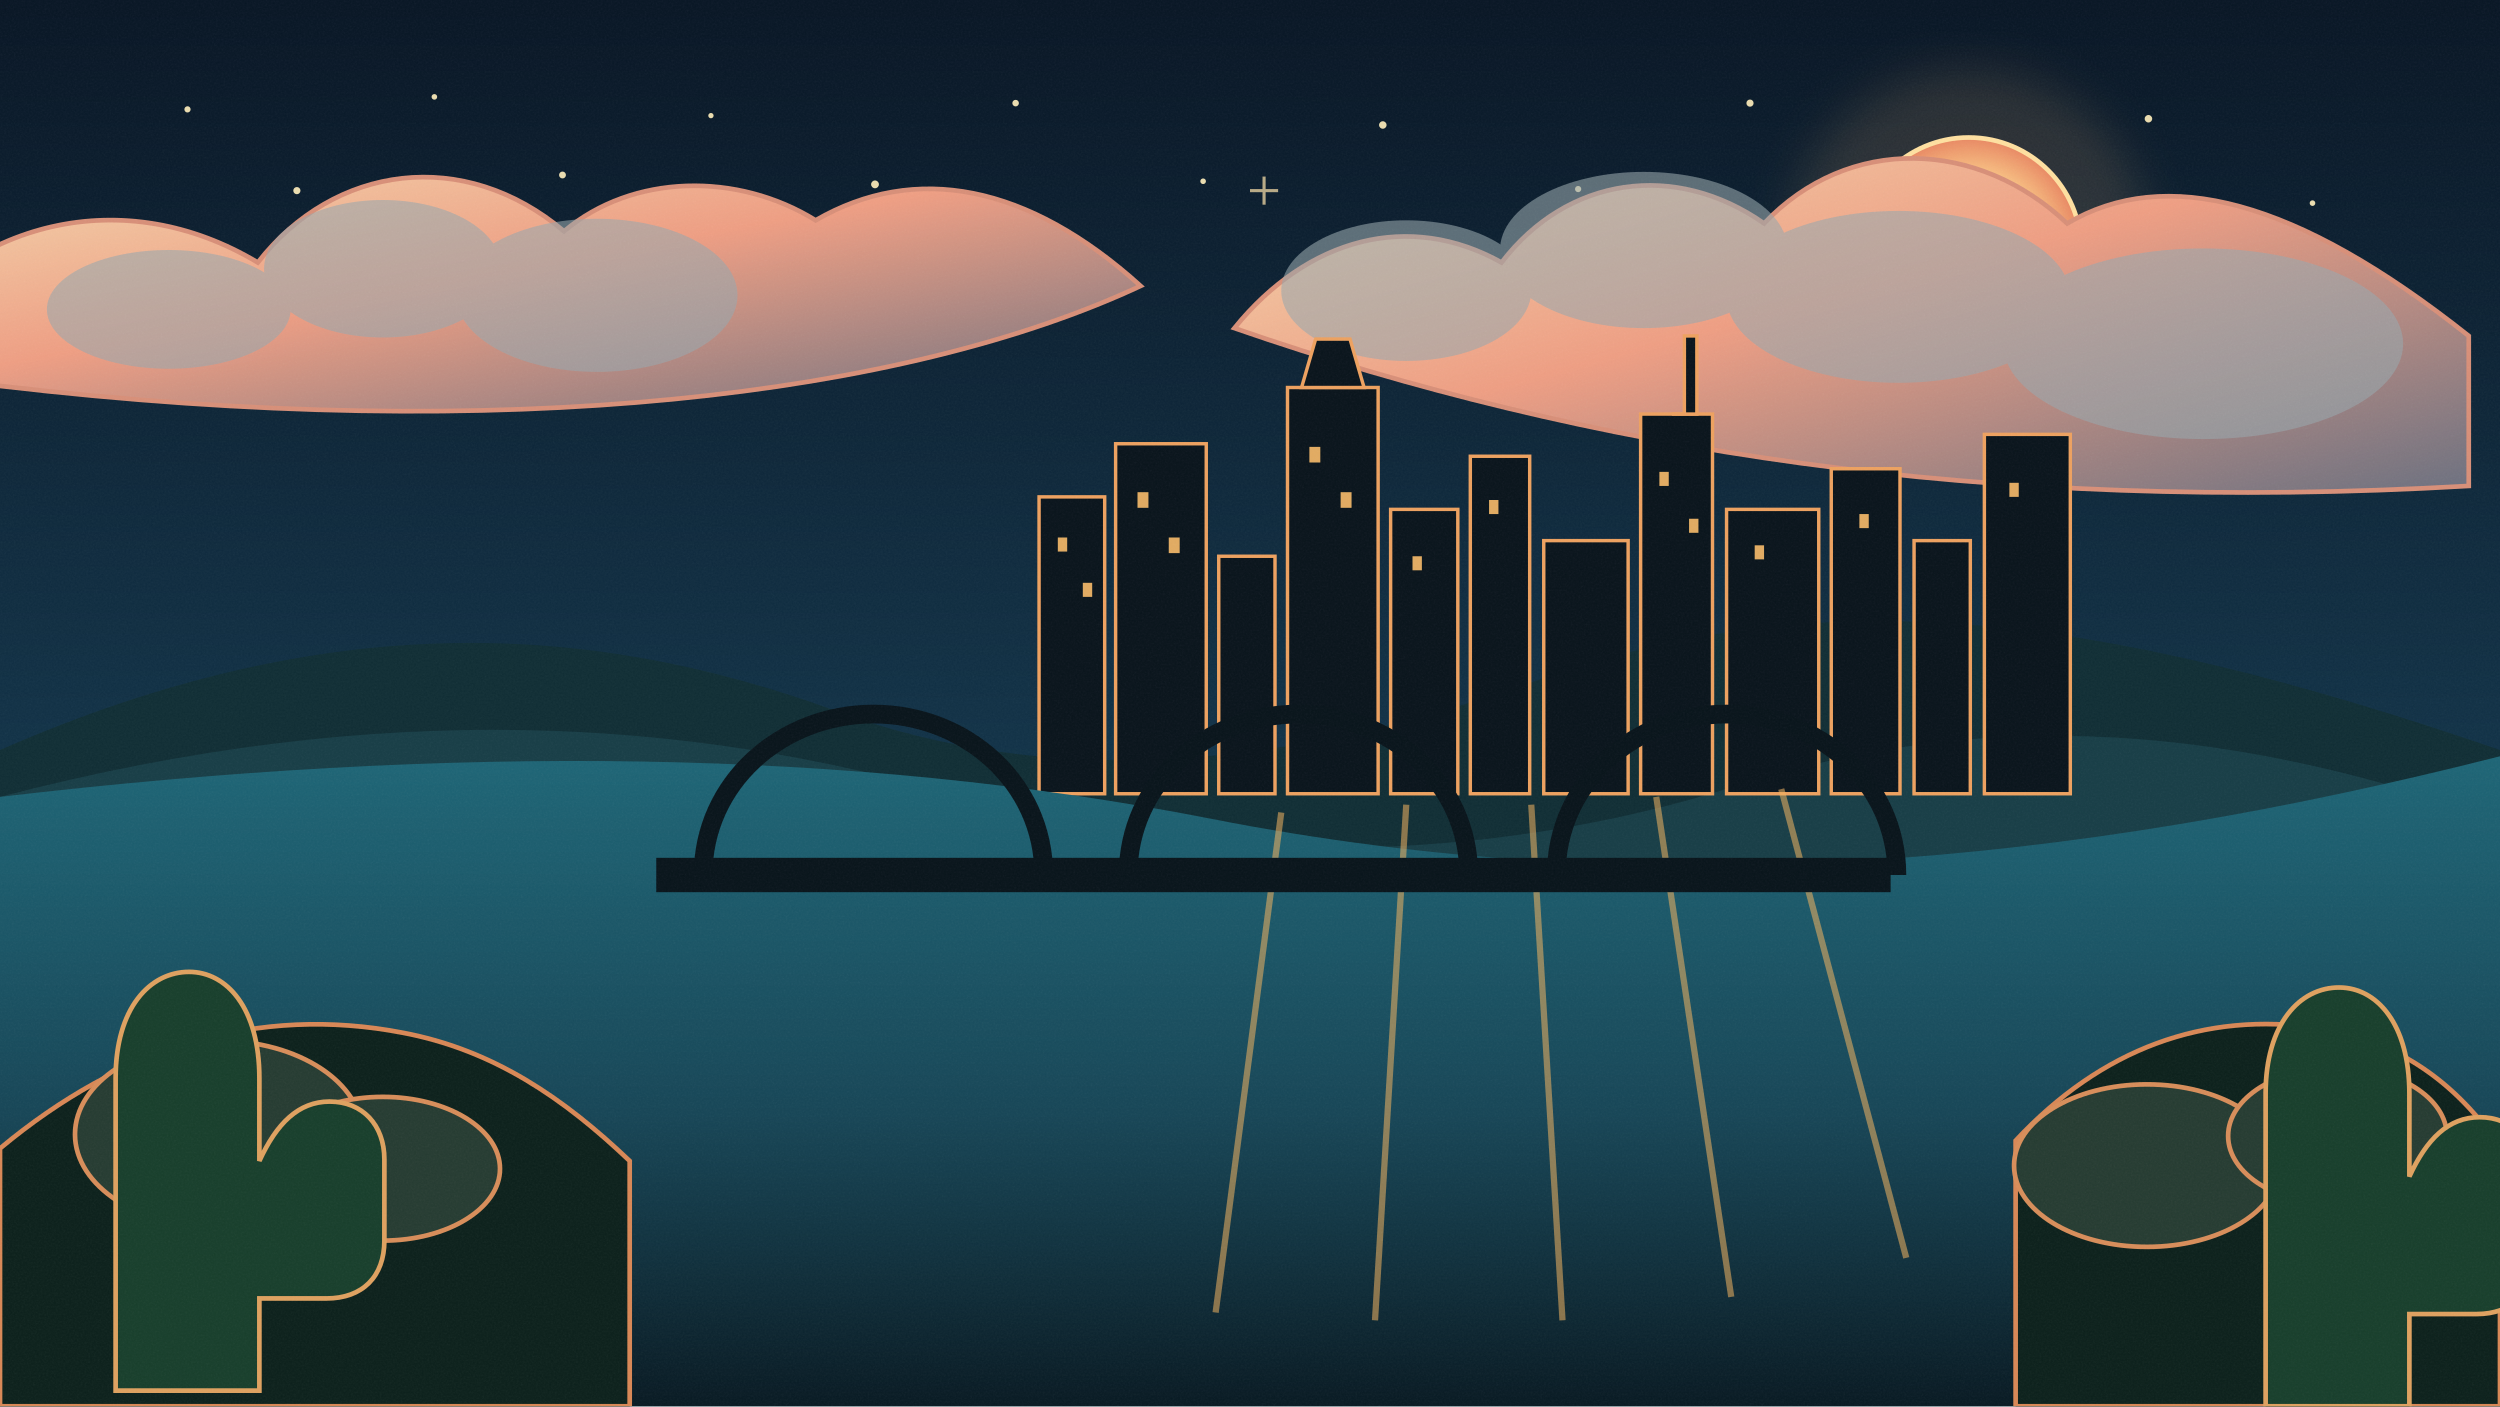
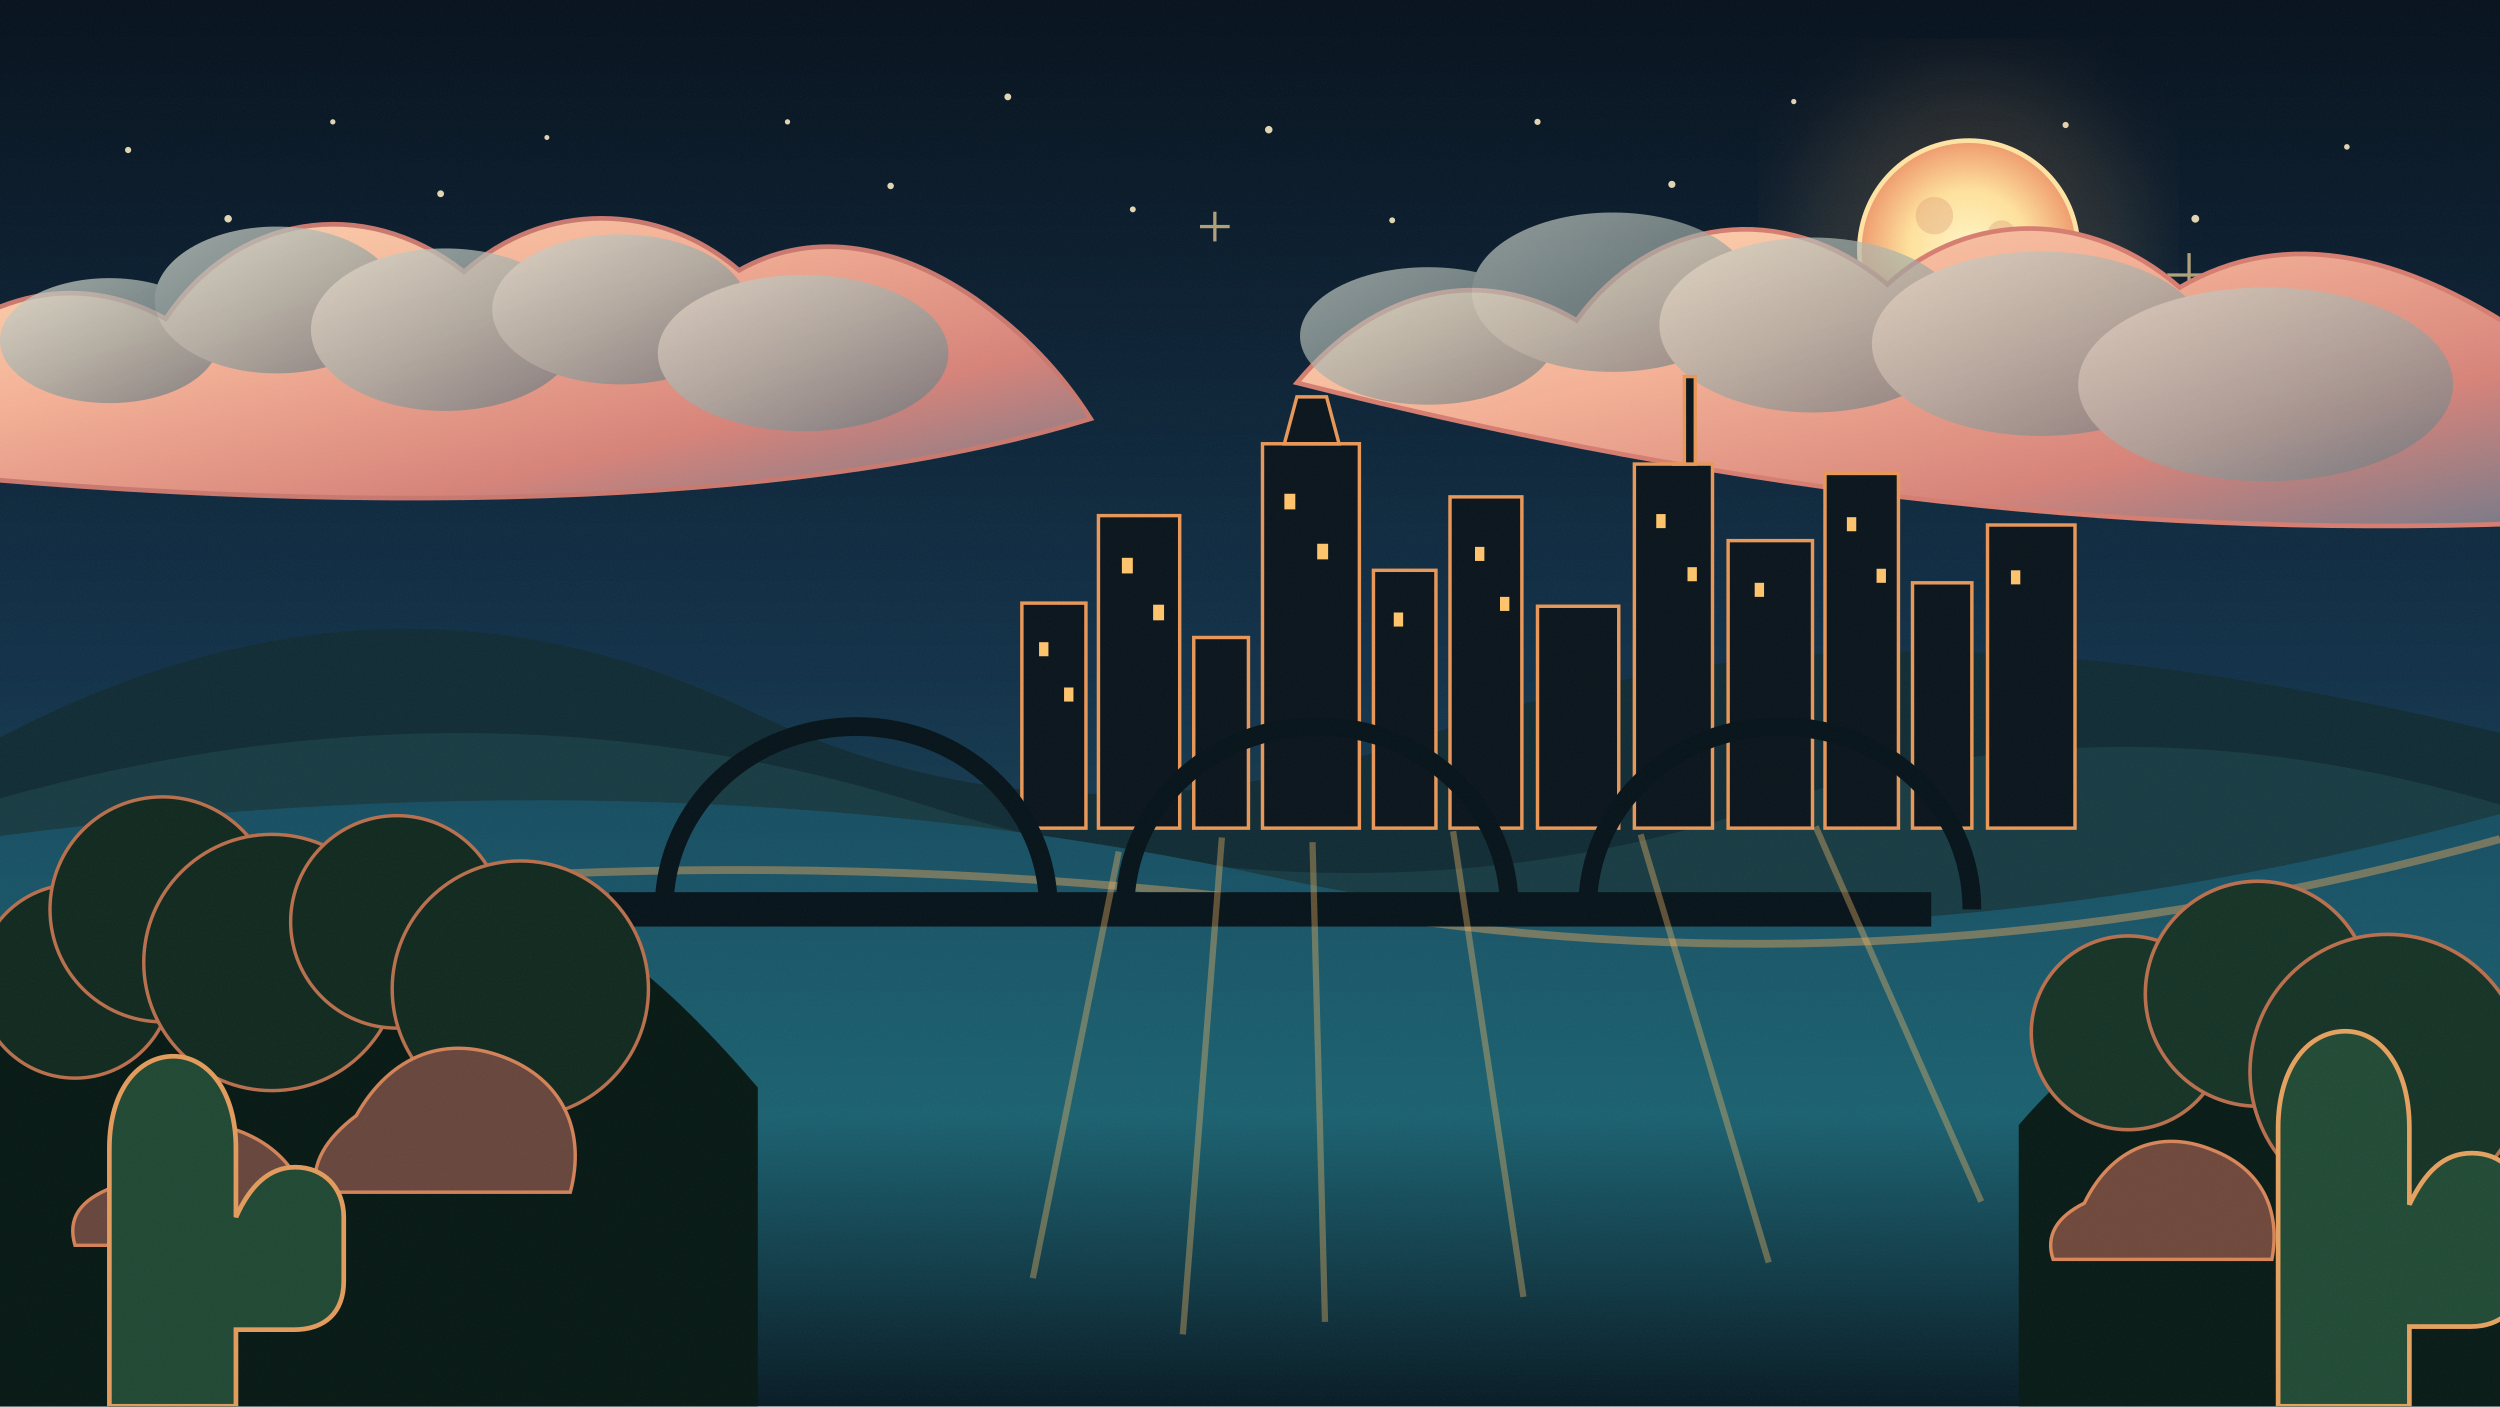
<svg xmlns="http://www.w3.org/2000/svg" viewBox="0 0 1600 900" preserveAspectRatio="xMidYMid slice">
  <defs>
    <linearGradient id="sky" x1="0" y1="0" x2="0" y2="1">
-       <stop stop-color="#071524" />
-       <stop offset=".58" stop-color="#11344a" />
-       <stop offset="1" stop-color="#1d5261" />
+       <stop stop-color="#06111d" />
+       <stop offset=".48" stop-color="#113149" />
+       <stop offset=".82" stop-color="#1f5362" />
+       <stop offset="1" stop-color="#123541" />
    </linearGradient>
    <linearGradient id="water" x1="0" y1="0" x2="0" y2="1">
-       <stop stop-color="#1d6576" />
-       <stop offset=".55" stop-color="#164556" />
-       <stop offset="1" stop-color="#071922" />
+       <stop stop-color="#174e62" />
+       <stop offset=".52" stop-color="#1b6170" />
+       <stop offset="1" stop-color="#071b25" />
+     </linearGradient>
+     <linearGradient id="cloudA" x1="0" y1="0" x2="1" y2="1">
+       <stop stop-color="#ffe0b8" />
+       <stop offset=".38" stop-color="#f5b196" />
+       <stop offset=".72" stop-color="#d78379" />
+       <stop offset="1" stop-color="#72798a" />
+     </linearGradient>
+     <linearGradient id="cloudB" x1="0" y1="0" x2="1" y2="1">
+       <stop stop-color="#d3d9cf" />
+       <stop offset=".5" stop-color="#9eaaa5" />
+       <stop offset="1" stop-color="#647077" />
    </linearGradient>
    <radialGradient id="moon">
-       <stop stop-color="#fff2b5" />
-       <stop offset=".58" stop-color="#ffd78f" />
-       <stop offset="1" stop-color="#e98762" />
+       <stop stop-color="#fff7c7" />
+       <stop offset=".55" stop-color="#ffe19c" />
+       <stop offset="1" stop-color="#f09b6d" />
    </radialGradient>
-     <linearGradient id="cloud" x1="0" y1="0" x2="1" y2="1">
-       <stop stop-color="#f5d8ae" />
-       <stop offset=".45" stop-color="#ef9e83" />
-       <stop offset="1" stop-color="#6b7080" />
-     </linearGradient>
    <filter id="grain">
-       <feTurbulence type="fractalNoise" baseFrequency=".82" numOctaves="2" seed="17" />
+       <feTurbulence type="fractalNoise" baseFrequency=".95" numOctaves="2" seed="41" />
      <feColorMatrix type="saturate" values="0" />
      <feComponentTransfer>
-         <feFuncA type="table" tableValues="0 .055" />
+         <feFuncA type="table" tableValues="0 .045" />
      </feComponentTransfer>
    </filter>
-     <filter id="glow">
-       <feGaussianBlur stdDeviation="14" />
+     <filter id="moonGlow">
+       <feGaussianBlur stdDeviation="24" />
    </filter>
  </defs>
  <rect width="1600" height="900" fill="url(#sky)" />
-   <g fill="#f7e7b6" opacity=".95">
-     <circle cx="120" cy="70" r="2" />
-     <circle cx="190" cy="122" r="2.3" />
-     <circle cx="278" cy="62" r="1.8" />
-     <circle cx="360" cy="112" r="2.2" />
-     <circle cx="455" cy="74" r="1.7" />
-     <circle cx="560" cy="118" r="2.5" />
-     <circle cx="650" cy="66" r="2.1" />
-     <circle cx="770" cy="116" r="1.8" />
-     <circle cx="885" cy="80" r="2.4" />
-     <circle cx="1010" cy="121" r="2" />
-     <circle cx="1120" cy="66" r="2.3" />
-     <circle cx="1230" cy="112" r="2" />
-     <circle cx="1375" cy="76" r="2.4" />
-     <circle cx="1480" cy="130" r="1.8" />
+   <g fill="#f9eac0" opacity=".9">
+     <circle cx="82" cy="96" r="2" />
+     <circle cx="146" cy="140" r="2.4" />
+     <circle cx="213" cy="78" r="1.7" />
+     <circle cx="282" cy="124" r="2.2" />
+     <circle cx="350" cy="88" r="1.6" />
+     <circle cx="420" cy="150" r="2.5" />
+     <circle cx="504" cy="78" r="1.7" />
+     <circle cx="570" cy="119" r="2.1" />
+     <circle cx="645" cy="62" r="2.2" />
+     <circle cx="725" cy="134" r="1.9" />
+     <circle cx="812" cy="83" r="2.4" />
+     <circle cx="891" cy="141" r="1.9" />
+     <circle cx="984" cy="78" r="2" />
+     <circle cx="1070" cy="118" r="2.3" />
+     <circle cx="1148" cy="65" r="1.7" />
+     <circle cx="1229" cy="119" r="2.4" />
+     <circle cx="1322" cy="80" r="2" />
+     <circle cx="1405" cy="140" r="2.5" />
+     <circle cx="1502" cy="94" r="1.8" />
  </g>
-   <g stroke="#f3d9a4" stroke-width="2" opacity=".75">
-     <path d="M330 155h24M342 143v24" />
-     <path d="M1310 176h28M1324 162v28" />
-     <path d="M800 122h18M809 113v18" />
+   <g stroke="#f6d89a" stroke-width="2.1" opacity=".7">
+     <path d="M316 170h25M328.5 157.5v25" />
+     <path d="M768 145h19M777.5 135.5v19" />
+     <path d="M1387 176h28M1401 162v28" />
  </g>
-   <circle cx="1260" cy="160" r="116" fill="#f6b477" opacity=".14" filter="url(#glow)" />
-   <circle cx="1260" cy="160" r="72" fill="url(#moon)" stroke="#ffe0a0" stroke-width="3" />
-   <g fill="url(#cloud)" stroke="#d88f78" stroke-width="3">
-     <path d="M-80 225c60-86 160-108 245-57 49-63 132-74 196-20 44-37 111-38 161-7 64-37 136-23 208 42-150 70-405 102-730 64z" />
-     <path d="M790 210c47-58 112-75 171-42 42-55 111-65 168-25 54-57 137-54 194 0 63-37 146-16 257 72v96c-310 18-565-23-790-101z" />
+   <circle cx="1260" cy="160" r="112" fill="#f7b66e" opacity=".14" filter="url(#moonGlow)" />
+   <circle cx="1260" cy="160" r="70" fill="url(#moon)" stroke="#ffe3a4" stroke-width="3" />
+   <g fill="#d99574" opacity=".35">
+     <circle cx="1238" cy="138" r="12" />
+     <circle cx="1281" cy="150" r="9" />
+     <circle cx="1267" cy="181" r="15" />
  </g>
-   <g fill="#98a7ad" opacity=".58">
-     <ellipse cx="108" cy="198" rx="78" ry="38" />
-     <ellipse cx="245" cy="172" rx="76" ry="44" />
-     <ellipse cx="382" cy="189" rx="90" ry="49" />
-     <ellipse cx="900" cy="186" rx="80" ry="45" />
-     <ellipse cx="1052" cy="160" rx="92" ry="50" />
-     <ellipse cx="1215" cy="190" rx="110" ry="55" />
-     <ellipse cx="1410" cy="220" rx="128" ry="61" />
+   <g>
+     <path d="M-70 248c54-61 118-76 176-44 44-66 126-81 191-30 51-46 125-45 176-1 44-25 97-19 151 18 31 22 55 47 74 77-170 52-438 66-768 33z" fill="url(#cloudA)" stroke="#ca786e" stroke-width="3" />
+     <g fill="url(#cloudB)" opacity=".74">
+       <ellipse cx="70" cy="218" rx="70" ry="40" />
+       <ellipse cx="177" cy="192" rx="78" ry="47" />
+       <ellipse cx="285" cy="211" rx="86" ry="52" />
+       <ellipse cx="397" cy="198" rx="82" ry="48" />
+       <ellipse cx="514" cy="226" rx="93" ry="50" />
+     </g>
  </g>
-   <path d="M0 480c210-92 379-82 535-25 136 50 286 38 447-19 183-65 356-46 618 44v140H0z" fill="#0f2d34" />
-   <path d="M0 510c245-64 442-50 615 0 157 45 336 44 496-7 164-52 319-38 489 22v120H0z" fill="#173d46" />
-   <g fill="#08131b" stroke="#eea15f" stroke-width="2.2">
-     <rect x="665" y="318" width="42" height="190" />
-     <rect x="714" y="284" width="58" height="224" />
-     <rect x="780" y="356" width="36" height="152" />
-     <rect x="824" y="248" width="58" height="260" />
-     <rect x="890" y="326" width="43" height="182" />
-     <rect x="941" y="292" width="38" height="216" />
-     <rect x="988" y="346" width="54" height="162" />
-     <rect x="1050" y="265" width="46" height="243" />
-     <rect x="1105" y="326" width="59" height="182" />
-     <rect x="1172" y="300" width="44" height="208" />
-     <rect x="1225" y="346" width="36" height="162" />
-     <rect x="1270" y="278" width="55" height="230" />
-     <path d="M833 248h40l-9-31h-22z" />
-     <path d="M1070 265h8v-50h8v50z" />
+   <g>
+     <path d="M830 245c51-61 118-76 179-40 48-66 132-79 199-23 52-48 130-48 187 2 66-39 147-26 245 48v102c-263 12-526-17-810-89z" fill="url(#cloudA)" stroke="#d67d70" stroke-width="3" />
+     <g fill="url(#cloudB)" opacity=".67">
+       <ellipse cx="914" cy="215" rx="82" ry="44" />
+       <ellipse cx="1032" cy="187" rx="90" ry="51" />
+       <ellipse cx="1160" cy="208" rx="98" ry="56" />
+       <ellipse cx="1306" cy="220" rx="108" ry="59" />
+       <ellipse cx="1450" cy="246" rx="120" ry="62" />
+     </g>
  </g>
-   <g fill="#ffc06a" opacity=".88">
-     <rect x="677" y="344" width="6" height="9" />
-     <rect x="693" y="373" width="6" height="9" />
-     <rect x="728" y="315" width="7" height="10" />
-     <rect x="748" y="344" width="7" height="10" />
-     <rect x="838" y="286" width="7" height="10" />
-     <rect x="858" y="315" width="7" height="10" />
-     <rect x="904" y="356" width="6" height="9" />
-     <rect x="953" y="320" width="6" height="9" />
-     <rect x="1062" y="302" width="6" height="9" />
-     <rect x="1081" y="332" width="6" height="9" />
-     <rect x="1123" y="349" width="6" height="9" />
-     <rect x="1190" y="329" width="6" height="9" />
-     <rect x="1286" y="309" width="6" height="9" />
+   <path d="M0 472c166-87 326-92 480-17 136 66 281 70 435 15 186-67 383-74 685-1v141H0z" fill="#102c34" />
+   <path d="M0 511c210-59 410-54 594 5 171 55 362 59 535 0 151-51 307-50 471-1v132H0z" fill="#183b43" />
+   <path d="M0 535c293-38 564-28 813 26 257 56 525 31 787-40v379H0z" fill="url(#water)" />
+   <path d="M0 596c288-48 585-53 890-9 233 34 467 17 710-50" fill="none" stroke="#e4a45c" stroke-width="5" opacity=".45" />
+   <g>
+     <g fill="#0a141c" stroke="#e99757" stroke-width="2.2">
+       <path d="M654 530V386h41v144z" />
+       <path d="M703 530V330h52v200z" />
+       <path d="M764 530V408h35v122z" />
+       <path d="M808 530V284h62v246z" />
+       <path d="M879 530V365h40v165z" />
+       <path d="M928 530V318h46v212z" />
+       <path d="M984 530V388h52v142z" />
+       <path d="M1046 530V297h50v233z" />
+       <path d="M1106 530V346h54v184z" />
+       <path d="M1168 530V303h47v227z" />
+       <path d="M1224 530V373h38v157z" />
+       <path d="M1272 530V336h56v194z" />
+       <path d="M822 284h35l-8-30h-19z" />
+       <path d="M1070 297h8v-56h7v56z" />
+     </g>
+     <g fill="#ffc46c">
+       <rect x="665" y="411" width="6" height="9" />
+       <rect x="681" y="440" width="6" height="9" />
+       <rect x="718" y="357" width="7" height="10" />
+       <rect x="738" y="387" width="7" height="10" />
+       <rect x="822" y="316" width="7" height="10" />
+       <rect x="843" y="348" width="7" height="10" />
+       <rect x="892" y="392" width="6" height="9" />
+       <rect x="944" y="350" width="6" height="9" />
+       <rect x="960" y="382" width="6" height="9" />
+       <rect x="1060" y="329" width="6" height="9" />
+       <rect x="1080" y="363" width="6" height="9" />
+       <rect x="1123" y="373" width="6" height="9" />
+       <rect x="1182" y="331" width="6" height="9" />
+       <rect x="1201" y="364" width="6" height="9" />
+       <rect x="1287" y="365" width="6" height="9" />
+     </g>
  </g>
-   <path d="M0 510c290-34 545-31 775 14 280 55 550 30 825-40v416H0z" fill="url(#water)" />
-   <g opacity=".55" stroke="#f2b35e" stroke-width="4">
-     <path d="M820 520l-42 320" />
-     <path d="M900 515l-20 330" />
-     <path d="M980 515l20 330" />
-     <path d="M1060 510l48 320" />
-     <path d="M1140 505l80 300" />
+   <path d="M390 582h846" stroke="#06131a" stroke-width="22" />
+   <path d="M425 582c0-67 56-117 123-117s123 50 123 117M720 582c0-67 56-117 123-117s123 50 123 117M1016 582c0-67 56-117 123-117s123 50 123 117" fill="none" stroke="#06131a" stroke-width="12" />
+   <g stroke="#efb663" stroke-width="4" opacity=".38">
+     <path d="M716 545l-55 273" />
+     <path d="M782 536l-25 318" />
+     <path d="M840 539l8 307" />
+     <path d="M930 532l45 298" />
+     <path d="M1050 534l82 274" />
+     <path d="M1162 529l106 240" />
  </g>
-   <path d="M420 560h790" stroke="#07131a" stroke-width="22" />
-   <path d="M450 560c0-59 50-103 109-103s109 44 109 103M722 560c0-59 50-103 109-103s109 44 109 103M996 560c0-59 50-103 109-103s109 44 109 103" fill="none" stroke="#07131a" stroke-width="12" />
-   <g fill="#0b201b" stroke="#d98755" stroke-width="3">
-     <path d="M0 735c78-65 165-92 258-74 58 11 103 42 145 82v157H0z" />
-     <path d="M1290 730c55-59 121-83 194-72 51 8 88 35 116 76v166h-310z" />
+   <path d="M0 666c90-83 181-119 275-106 85 12 143 58 210 136v204H0z" fill="#071914" />
+   <g fill="#10291e" stroke="#b96f4d" stroke-width="2.2">
+     <circle cx="48" cy="628" r="62" />
+     <circle cx="104" cy="582" r="72" />
+     <circle cx="174" cy="616" r="82" />
+     <circle cx="254" cy="590" r="68" />
+     <circle cx="333" cy="633" r="82" />
  </g>
-   <g fill="#253b31" stroke="#d88d59" stroke-width="3">
-     <ellipse cx="140" cy="726" rx="92" ry="60" />
-     <ellipse cx="245" cy="748" rx="75" ry="46" />
-     <ellipse cx="1374" cy="746" rx="85" ry="52" />
-     <ellipse cx="1496" cy="727" rx="70" ry="44" />
+   <g fill="#67463c" stroke="#d38257" stroke-width="2.2">
+     <path d="M228 714c22-39 58-53 98-36 35 15 49 47 39 85H202c-3-18 6-34 26-49z" />
+     <path d="M72 760c17-34 50-49 84-35 31 13 46 40 39 72H48c-5-17 3-29 24-37z" />
  </g>
-   <g fill="#173e2b" stroke="#dfa15f" stroke-width="3">
-     <path d="M74 890V690c0-45 22-68 47-68 24 0 45 23 45 68v53c11-24 25-38 45-38 21 0 35 15 35 37v52c0 23-14 37-37 37h-43v59z" />
-     <path d="M1450 900V700c0-45 22-68 47-68 24 0 45 23 45 68v53c11-24 25-38 45-38 21 0 35 15 35 37v52c0 23-14 37-37 37h-43v59z" />
+   <g fill="#204833" stroke="#e39b5c" stroke-width="3">
+     <path d="M70 900V735c0-38 19-59 41-59 21 0 40 21 40 59v44c9-20 21-32 38-32 18 0 31 13 31 32v41c0 20-12 31-32 31h-37v49z" />
+   </g>
+   <path d="M1292 720c62-72 132-103 210-92 42 6 75 24 98 47v225h-308z" fill="#081b16" />
+   <g fill="#153326" stroke="#b96f4d" stroke-width="2.3">
+     <circle cx="1362" cy="661" r="62" />
+     <circle cx="1445" cy="636" r="72" />
+     <circle cx="1528" cy="686" r="88" />
+   </g>
+   <g fill="#70483c" stroke="#d88659" stroke-width="2.2">
+     <path d="M1334 770c17-35 48-48 82-34 31 12 44 38 38 70h-140c-5-15 2-27 20-36z" />
+   </g>
+   <g fill="#214a35" stroke="#e5a15f" stroke-width="3">
+     <path d="M1458 900V722c0-40 20-62 43-62 22 0 41 22 41 62v49c10-21 22-33 40-33 19 0 32 13 32 34v44c0 21-13 33-33 33h-39v51z" />
  </g>
  <rect width="1600" height="900" filter="url(#grain)" />
</svg>
